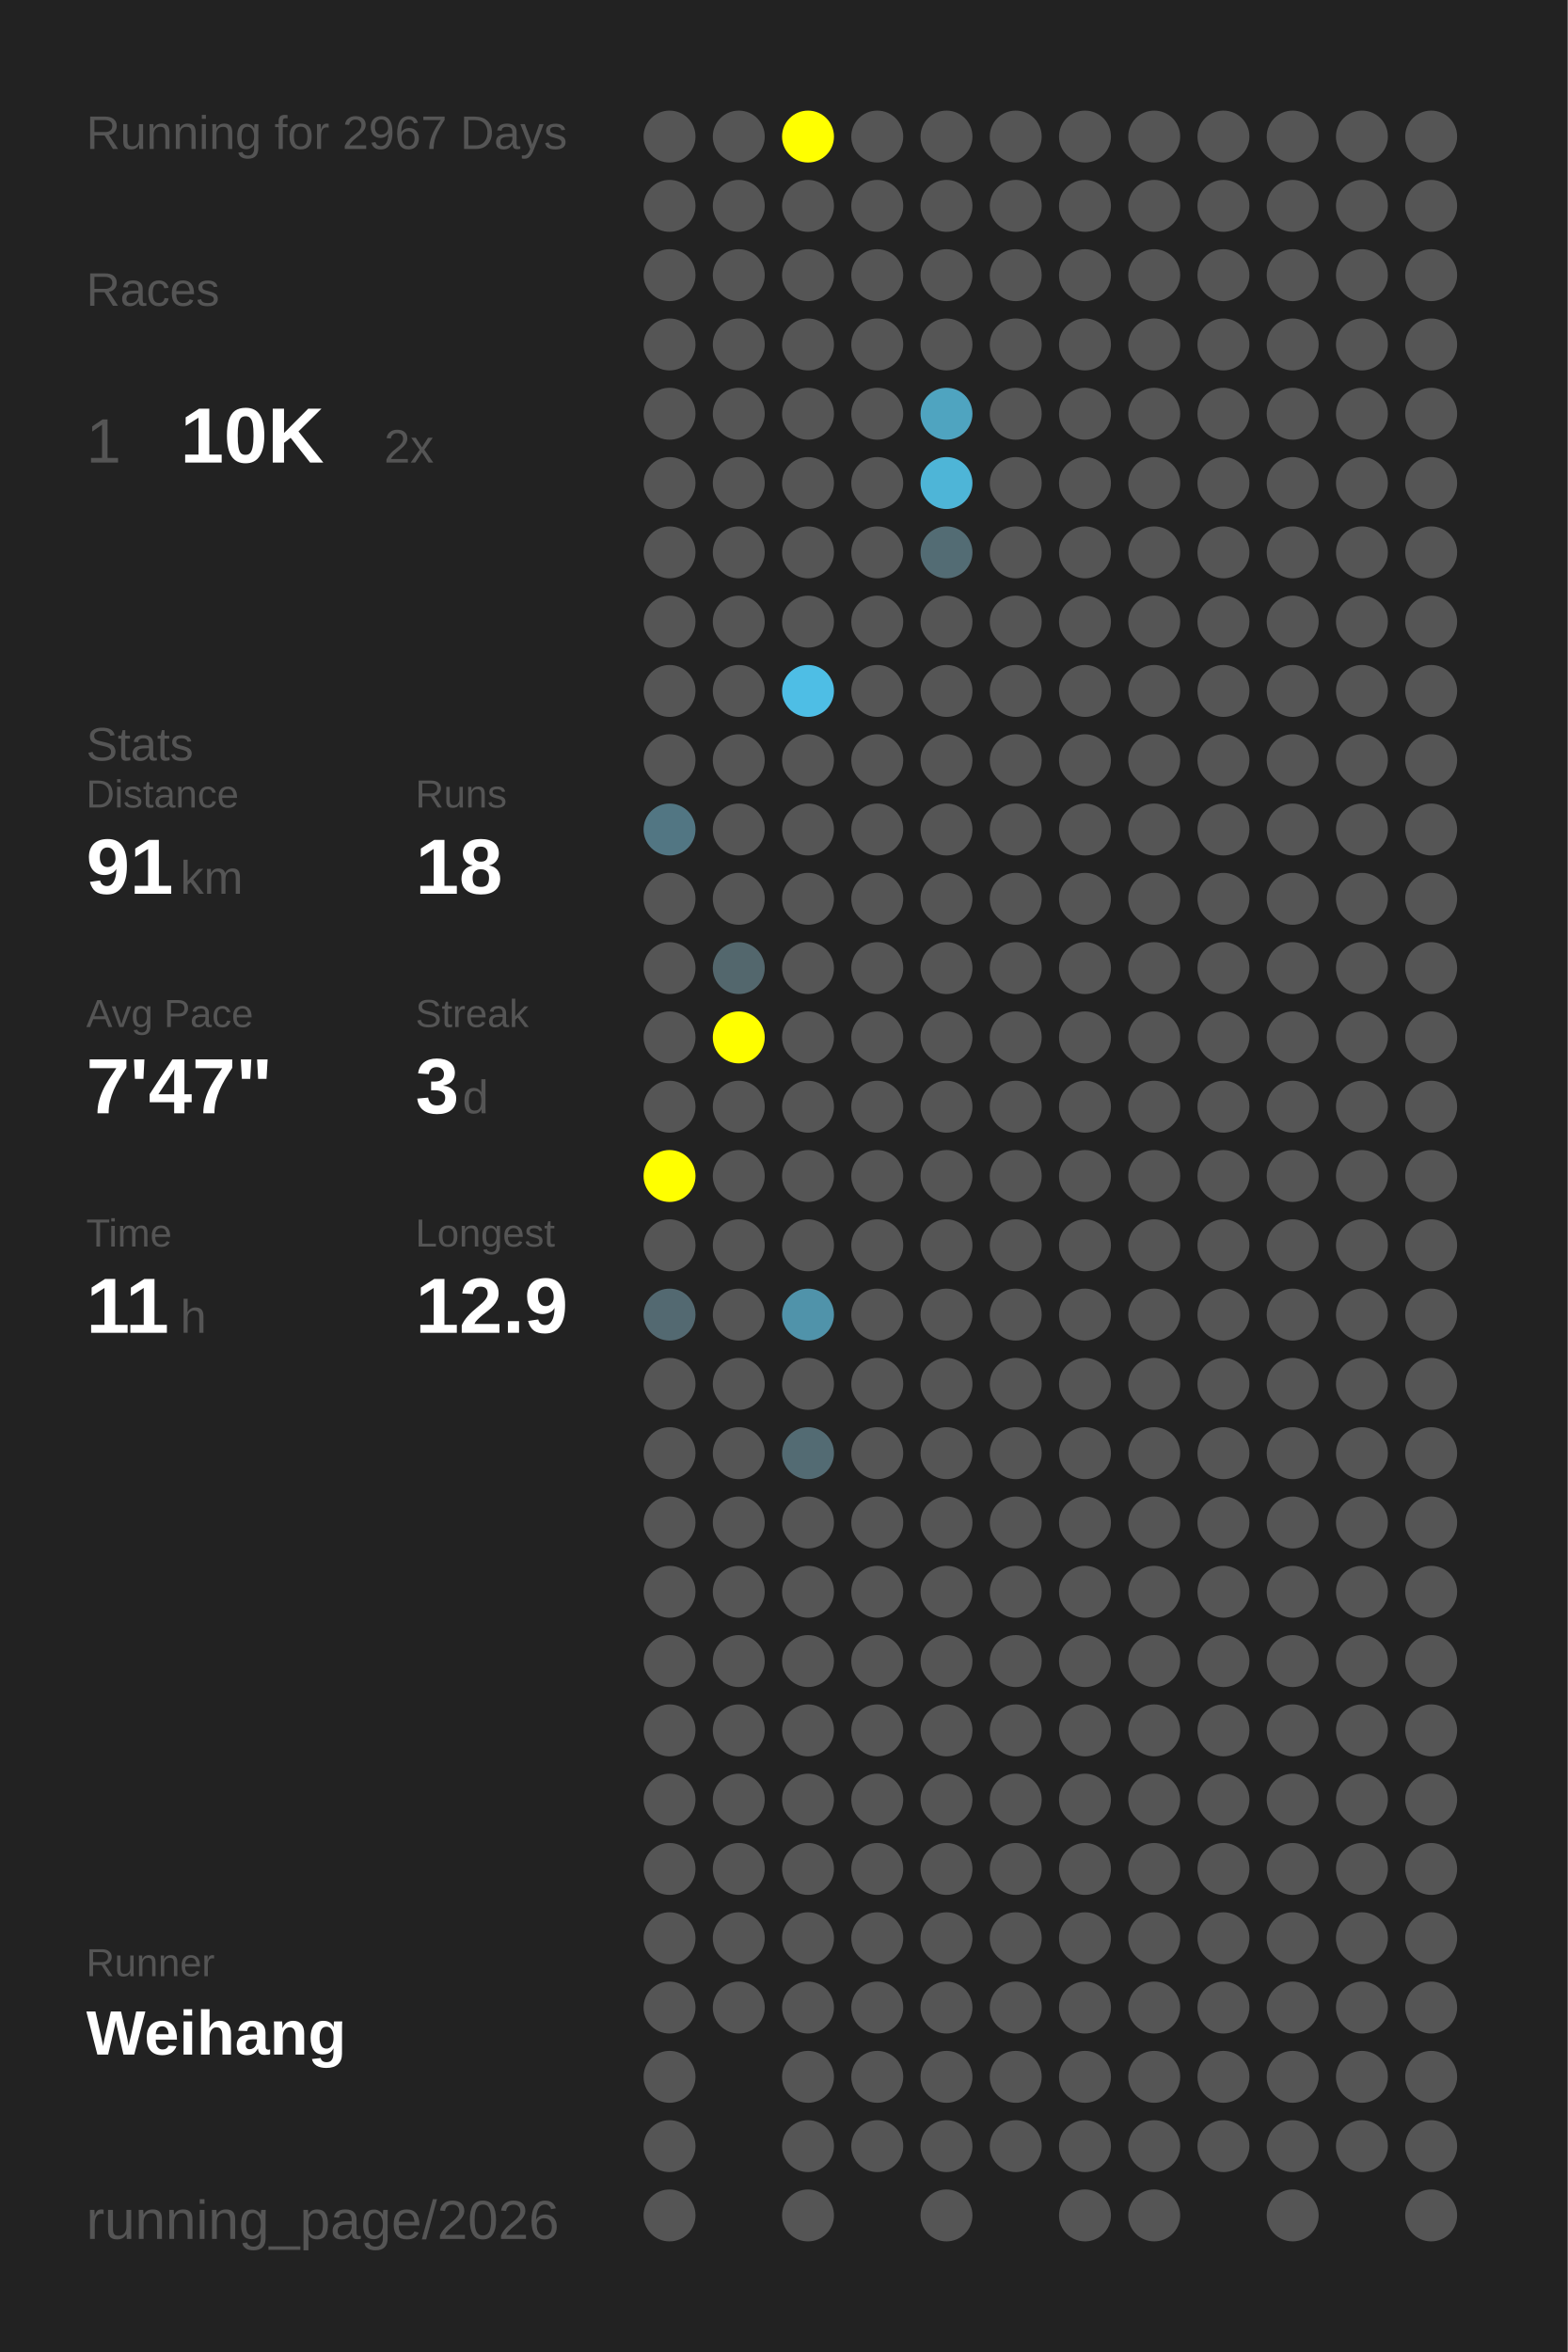
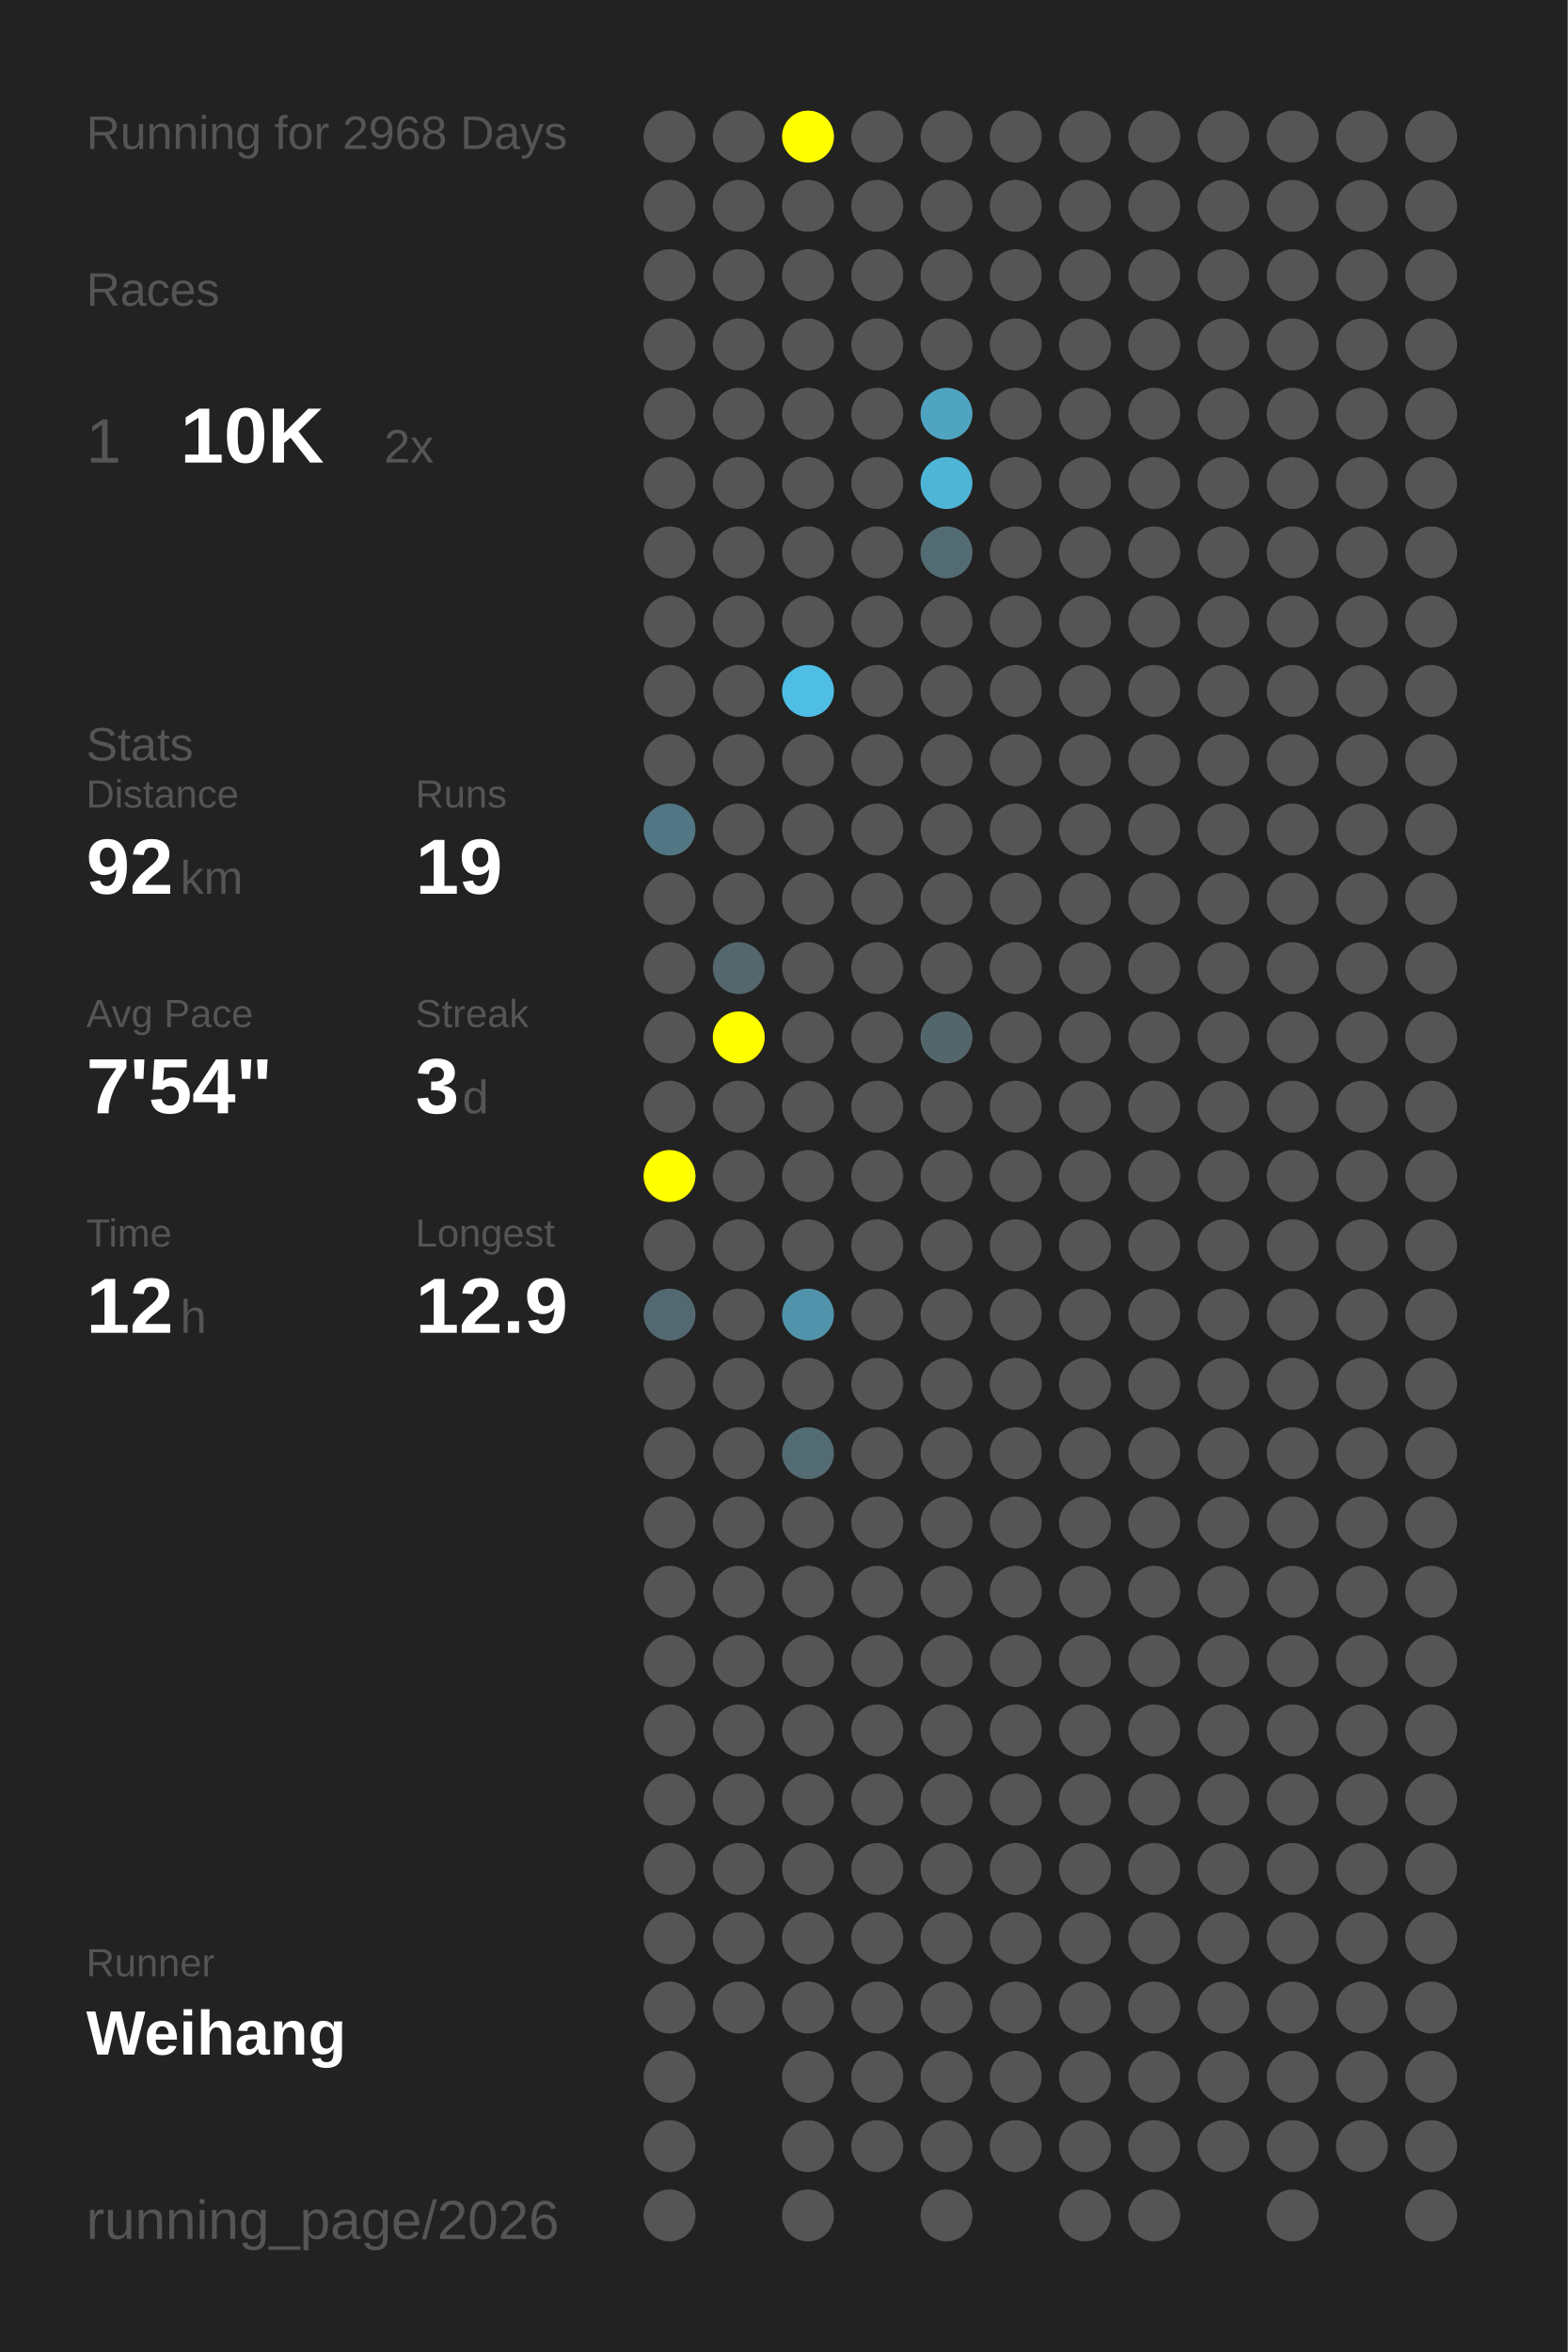
<svg xmlns="http://www.w3.org/2000/svg" baseProfile="full" height="300mm" version="1.1" viewBox="0,0,200,300" width="200mm">
  <defs />
  <rect fill="#222222" height="300" width="200" x="0" y="0" />
-   <text fill="#555555" style="font-size:6px; font-family:Arial;" x="11" y="19">Running for 2967 Days</text>
+   <text fill="#555555" style="font-size:6px; font-family:Arial;" x="11" y="19">Running for 2968 Days</text>
  <text fill="#555555" style="font-size:6px; font-family:Arial;" x="11" y="39">Races</text>
  <text fill="#555555" style="font-size:8px; font-family:Arial;" x="11" y="59">1</text>
  <text fill="#FFFFFF" style="font-size:10px; font-family:Arial; font-weight:bold;" x="23" y="59">10K</text>
  <text fill="#555555" style="font-size:6px; font-family:Arial;" x="49" y="59">2x</text>
  <text fill="#555555" style="font-size:6px; font-family:Arial;" x="11" y="97">Stats</text>
  <text fill="#555555" style="font-size:5px; font-family:Arial;" x="11" y="103">Distance</text>
-   <text fill="#FFFFFF" style="font-size:10px; font-family:Arial; font-weight:bold;" x="11" y="114">91</text>
+   <text fill="#FFFFFF" style="font-size:10px; font-family:Arial; font-weight:bold;" x="11" y="114">92</text>
  <text fill="#555555" style="font-size:6px; font-family:Arial;" x="23" y="114">km</text>
  <text fill="#555555" style="font-size:5px; font-family:Arial;" x="53" y="103">Runs</text>
-   <text fill="#FFFFFF" style="font-size:10px; font-family:Arial; font-weight:bold;" x="53" y="114">18</text>
+   <text fill="#FFFFFF" style="font-size:10px; font-family:Arial; font-weight:bold;" x="53" y="114">19</text>
  <text fill="#555555" style="font-size:5px; font-family:Arial;" x="11" y="131">Avg Pace</text>
-   <text fill="#FFFFFF" style="font-size:10px; font-family:Arial; font-weight:bold;" x="11" y="142">7'47"</text>
+   <text fill="#FFFFFF" style="font-size:10px; font-family:Arial; font-weight:bold;" x="11" y="142">7'54"</text>
  <text fill="#555555" style="font-size:5px; font-family:Arial;" x="53" y="131">Streak</text>
  <text fill="#FFFFFF" style="font-size:10px; font-family:Arial; font-weight:bold;" x="53" y="142">3</text>
  <text fill="#555555" style="font-size:6px; font-family:Arial;" x="59" y="142">d</text>
  <text fill="#555555" style="font-size:5px; font-family:Arial;" x="11" y="159">Time</text>
-   <text fill="#FFFFFF" style="font-size:10px; font-family:Arial; font-weight:bold;" x="11" y="170">11</text>
+   <text fill="#FFFFFF" style="font-size:10px; font-family:Arial; font-weight:bold;" x="11" y="170">12</text>
  <text fill="#555555" style="font-size:6px; font-family:Arial;" x="23" y="170">h</text>
  <text fill="#555555" style="font-size:5px; font-family:Arial;" x="53" y="159">Longest</text>
  <text fill="#FFFFFF" style="font-size:10px; font-family:Arial; font-weight:bold;" x="53" y="170">12.9</text>
  <text fill="#555555" style="font-size:5px; font-family:Arial;" x="11" y="252.065">Runner</text>
  <text fill="#FFFFFF" style="font-size:8px; font-family:Arial; font-weight:bold;" x="11" y="262.065">Weihang</text>
  <text fill="#555555" style="font-size:7px; font-family:Arial;" x="11" y="285.581">running_page/2026</text>
  <circle cx="85.417" cy="17.419" fill="#555555" r="3.312" />
  <circle cx="85.417" cy="26.258" fill="#555555" r="3.312" />
  <circle cx="85.417" cy="35.097" fill="#555555" r="3.312" />
  <circle cx="85.417" cy="43.935" fill="#555555" r="3.312" />
  <circle cx="85.417" cy="52.774" fill="#555555" r="3.312" />
  <circle cx="85.417" cy="61.613" fill="#555555" r="3.312" />
  <circle cx="85.417" cy="70.452" fill="#555555" r="3.312" />
  <circle cx="85.417" cy="79.29" fill="#555555" r="3.312" />
  <circle cx="85.417" cy="88.129" fill="#555555" r="3.312" />
  <circle cx="85.417" cy="96.968" fill="#555555" r="3.312" />
  <circle cx="85.417" cy="105.806" fill="#527683" r="3.312" />
  <circle cx="85.417" cy="114.645" fill="#555555" r="3.312" />
  <circle cx="85.417" cy="123.484" fill="#555555" r="3.312" />
  <circle cx="85.417" cy="132.323" fill="#555555" r="3.312" />
  <circle cx="85.417" cy="141.161" fill="#555555" r="3.312" />
  <circle cx="85.417" cy="150" fill="#FFFF00" r="3.312" />
  <circle cx="85.417" cy="158.839" fill="#555555" r="3.312" />
  <circle cx="85.417" cy="167.677" fill="#536971" r="3.312" />
  <circle cx="85.417" cy="176.516" fill="#555555" r="3.312" />
  <circle cx="85.417" cy="185.355" fill="#555555" r="3.312" />
  <circle cx="85.417" cy="194.194" fill="#555555" r="3.312" />
  <circle cx="85.417" cy="203.032" fill="#555555" r="3.312" />
  <circle cx="85.417" cy="211.871" fill="#555555" r="3.312" />
  <circle cx="85.417" cy="220.71" fill="#555555" r="3.312" />
  <circle cx="85.417" cy="229.548" fill="#555555" r="3.312" />
  <circle cx="85.417" cy="238.387" fill="#555555" r="3.312" />
  <circle cx="85.417" cy="247.226" fill="#555555" r="3.312" />
  <circle cx="85.417" cy="256.065" fill="#555555" r="3.312" />
  <circle cx="85.417" cy="264.903" fill="#555555" r="3.312" />
  <circle cx="85.417" cy="273.742" fill="#555555" r="3.312" />
  <circle cx="85.417" cy="282.581" fill="#555555" r="3.312" />
  <circle cx="94.25" cy="17.419" fill="#555555" r="3.312" />
  <circle cx="94.25" cy="26.258" fill="#555555" r="3.312" />
  <circle cx="94.25" cy="35.097" fill="#555555" r="3.312" />
  <circle cx="94.25" cy="43.935" fill="#555555" r="3.312" />
  <circle cx="94.25" cy="52.774" fill="#555555" r="3.312" />
  <circle cx="94.25" cy="61.613" fill="#555555" r="3.312" />
  <circle cx="94.25" cy="70.452" fill="#555555" r="3.312" />
  <circle cx="94.25" cy="79.29" fill="#555555" r="3.312" />
  <circle cx="94.25" cy="88.129" fill="#555555" r="3.312" />
  <circle cx="94.25" cy="96.968" fill="#555555" r="3.312" />
  <circle cx="94.25" cy="105.806" fill="#555555" r="3.312" />
  <circle cx="94.25" cy="114.645" fill="#555555" r="3.312" />
  <circle cx="94.25" cy="123.484" fill="#53676d" r="3.312" />
  <circle cx="94.25" cy="132.323" fill="#FFFF00" r="3.312" />
  <circle cx="94.25" cy="141.161" fill="#555555" r="3.312" />
  <circle cx="94.25" cy="150" fill="#555555" r="3.312" />
  <circle cx="94.25" cy="158.839" fill="#555555" r="3.312" />
  <circle cx="94.25" cy="167.677" fill="#555555" r="3.312" />
  <circle cx="94.25" cy="176.516" fill="#555555" r="3.312" />
  <circle cx="94.25" cy="185.355" fill="#555555" r="3.312" />
  <circle cx="94.25" cy="194.194" fill="#555555" r="3.312" />
  <circle cx="94.25" cy="203.032" fill="#555555" r="3.312" />
  <circle cx="94.25" cy="211.871" fill="#555555" r="3.312" />
  <circle cx="94.25" cy="220.71" fill="#555555" r="3.312" />
  <circle cx="94.25" cy="229.548" fill="#555555" r="3.312" />
  <circle cx="94.25" cy="238.387" fill="#555555" r="3.312" />
  <circle cx="94.25" cy="247.226" fill="#555555" r="3.312" />
  <circle cx="94.25" cy="256.065" fill="#555555" r="3.312" />
  <circle cx="103.083" cy="17.419" fill="#FFFF00" r="3.312" />
  <circle cx="103.083" cy="26.258" fill="#555555" r="3.312" />
  <circle cx="103.083" cy="35.097" fill="#555555" r="3.312" />
  <circle cx="103.083" cy="43.935" fill="#555555" r="3.312" />
  <circle cx="103.083" cy="52.774" fill="#555555" r="3.312" />
  <circle cx="103.083" cy="61.613" fill="#555555" r="3.312" />
  <circle cx="103.083" cy="70.452" fill="#555555" r="3.312" />
  <circle cx="103.083" cy="79.29" fill="#555555" r="3.312" />
  <circle cx="103.083" cy="88.129" fill="#4ebee5" r="3.312" />
  <circle cx="103.083" cy="96.968" fill="#555555" r="3.312" />
  <circle cx="103.083" cy="105.806" fill="#555555" r="3.312" />
  <circle cx="103.083" cy="114.645" fill="#555555" r="3.312" />
  <circle cx="103.083" cy="123.484" fill="#555555" r="3.312" />
  <circle cx="103.083" cy="132.323" fill="#555555" r="3.312" />
  <circle cx="103.083" cy="141.161" fill="#555555" r="3.312" />
  <circle cx="103.083" cy="150" fill="#555555" r="3.312" />
  <circle cx="103.083" cy="158.839" fill="#555555" r="3.312" />
  <circle cx="103.083" cy="167.677" fill="#5093aa" r="3.312" />
  <circle cx="103.083" cy="176.516" fill="#555555" r="3.312" />
  <circle cx="103.083" cy="185.355" fill="#536b73" r="3.312" />
  <circle cx="103.083" cy="194.194" fill="#555555" r="3.312" />
  <circle cx="103.083" cy="203.032" fill="#555555" r="3.312" />
  <circle cx="103.083" cy="211.871" fill="#555555" r="3.312" />
  <circle cx="103.083" cy="220.71" fill="#555555" r="3.312" />
  <circle cx="103.083" cy="229.548" fill="#555555" r="3.312" />
  <circle cx="103.083" cy="238.387" fill="#555555" r="3.312" />
  <circle cx="103.083" cy="247.226" fill="#555555" r="3.312" />
  <circle cx="103.083" cy="256.065" fill="#555555" r="3.312" />
  <circle cx="103.083" cy="264.903" fill="#555555" r="3.312" />
  <circle cx="103.083" cy="273.742" fill="#555555" r="3.312" />
  <circle cx="103.083" cy="282.581" fill="#555555" r="3.312" />
  <circle cx="111.917" cy="17.419" fill="#555555" r="3.312" />
  <circle cx="111.917" cy="26.258" fill="#555555" r="3.312" />
  <circle cx="111.917" cy="35.097" fill="#555555" r="3.312" />
  <circle cx="111.917" cy="43.935" fill="#555555" r="3.312" />
  <circle cx="111.917" cy="52.774" fill="#555555" r="3.312" />
  <circle cx="111.917" cy="61.613" fill="#555555" r="3.312" />
  <circle cx="111.917" cy="70.452" fill="#555555" r="3.312" />
  <circle cx="111.917" cy="79.29" fill="#555555" r="3.312" />
  <circle cx="111.917" cy="88.129" fill="#555555" r="3.312" />
  <circle cx="111.917" cy="96.968" fill="#555555" r="3.312" />
  <circle cx="111.917" cy="105.806" fill="#555555" r="3.312" />
  <circle cx="111.917" cy="114.645" fill="#555555" r="3.312" />
  <circle cx="111.917" cy="123.484" fill="#555555" r="3.312" />
  <circle cx="111.917" cy="132.323" fill="#555555" r="3.312" />
  <circle cx="111.917" cy="141.161" fill="#555555" r="3.312" />
  <circle cx="111.917" cy="150" fill="#555555" r="3.312" />
  <circle cx="111.917" cy="158.839" fill="#555555" r="3.312" />
  <circle cx="111.917" cy="167.677" fill="#555555" r="3.312" />
  <circle cx="111.917" cy="176.516" fill="#555555" r="3.312" />
  <circle cx="111.917" cy="185.355" fill="#555555" r="3.312" />
  <circle cx="111.917" cy="194.194" fill="#555555" r="3.312" />
  <circle cx="111.917" cy="203.032" fill="#555555" r="3.312" />
  <circle cx="111.917" cy="211.871" fill="#555555" r="3.312" />
  <circle cx="111.917" cy="220.71" fill="#555555" r="3.312" />
  <circle cx="111.917" cy="229.548" fill="#555555" r="3.312" />
  <circle cx="111.917" cy="238.387" fill="#555555" r="3.312" />
  <circle cx="111.917" cy="247.226" fill="#555555" r="3.312" />
  <circle cx="111.917" cy="256.065" fill="#555555" r="3.312" />
  <circle cx="111.917" cy="264.903" fill="#555555" r="3.312" />
  <circle cx="111.917" cy="273.742" fill="#555555" r="3.312" />
  <circle cx="120.75" cy="17.419" fill="#555555" r="3.312" />
  <circle cx="120.75" cy="26.258" fill="#555555" r="3.312" />
  <circle cx="120.75" cy="35.097" fill="#555555" r="3.312" />
  <circle cx="120.75" cy="43.935" fill="#555555" r="3.312" />
  <circle cx="120.75" cy="52.774" fill="#4fa4c0" r="3.312" />
  <circle cx="120.75" cy="61.613" fill="#4eb5d7" r="3.312" />
  <circle cx="120.75" cy="70.452" fill="#536c74" r="3.312" />
  <circle cx="120.75" cy="79.29" fill="#555555" r="3.312" />
  <circle cx="120.75" cy="88.129" fill="#555555" r="3.312" />
  <circle cx="120.75" cy="96.968" fill="#555555" r="3.312" />
  <circle cx="120.75" cy="105.806" fill="#555555" r="3.312" />
  <circle cx="120.75" cy="114.645" fill="#555555" r="3.312" />
  <circle cx="120.75" cy="123.484" fill="#555555" r="3.312" />
-   <circle cx="120.75" cy="132.323" fill="#555555" r="3.312" />
+   <circle cx="120.75" cy="132.323" fill="#53666c" r="3.312" />
  <circle cx="120.75" cy="141.161" fill="#555555" r="3.312" />
  <circle cx="120.75" cy="150" fill="#555555" r="3.312" />
  <circle cx="120.75" cy="158.839" fill="#555555" r="3.312" />
  <circle cx="120.75" cy="167.677" fill="#555555" r="3.312" />
  <circle cx="120.75" cy="176.516" fill="#555555" r="3.312" />
  <circle cx="120.75" cy="185.355" fill="#555555" r="3.312" />
  <circle cx="120.75" cy="194.194" fill="#555555" r="3.312" />
  <circle cx="120.75" cy="203.032" fill="#555555" r="3.312" />
  <circle cx="120.75" cy="211.871" fill="#555555" r="3.312" />
  <circle cx="120.75" cy="220.71" fill="#555555" r="3.312" />
  <circle cx="120.75" cy="229.548" fill="#555555" r="3.312" />
  <circle cx="120.75" cy="238.387" fill="#555555" r="3.312" />
  <circle cx="120.75" cy="247.226" fill="#555555" r="3.312" />
  <circle cx="120.75" cy="256.065" fill="#555555" r="3.312" />
  <circle cx="120.75" cy="264.903" fill="#555555" r="3.312" />
  <circle cx="120.75" cy="273.742" fill="#555555" r="3.312" />
  <circle cx="120.75" cy="282.581" fill="#555555" r="3.312" />
  <circle cx="129.583" cy="17.419" fill="#555555" r="3.312" />
  <circle cx="129.583" cy="26.258" fill="#555555" r="3.312" />
  <circle cx="129.583" cy="35.097" fill="#555555" r="3.312" />
  <circle cx="129.583" cy="43.935" fill="#555555" r="3.312" />
  <circle cx="129.583" cy="52.774" fill="#555555" r="3.312" />
  <circle cx="129.583" cy="61.613" fill="#555555" r="3.312" />
  <circle cx="129.583" cy="70.452" fill="#555555" r="3.312" />
  <circle cx="129.583" cy="79.29" fill="#555555" r="3.312" />
  <circle cx="129.583" cy="88.129" fill="#555555" r="3.312" />
  <circle cx="129.583" cy="96.968" fill="#555555" r="3.312" />
  <circle cx="129.583" cy="105.806" fill="#555555" r="3.312" />
  <circle cx="129.583" cy="114.645" fill="#555555" r="3.312" />
  <circle cx="129.583" cy="123.484" fill="#555555" r="3.312" />
  <circle cx="129.583" cy="132.323" fill="#555555" r="3.312" />
  <circle cx="129.583" cy="141.161" fill="#555555" r="3.312" />
  <circle cx="129.583" cy="150" fill="#555555" r="3.312" />
  <circle cx="129.583" cy="158.839" fill="#555555" r="3.312" />
  <circle cx="129.583" cy="167.677" fill="#555555" r="3.312" />
  <circle cx="129.583" cy="176.516" fill="#555555" r="3.312" />
  <circle cx="129.583" cy="185.355" fill="#555555" r="3.312" />
  <circle cx="129.583" cy="194.194" fill="#555555" r="3.312" />
  <circle cx="129.583" cy="203.032" fill="#555555" r="3.312" />
  <circle cx="129.583" cy="211.871" fill="#555555" r="3.312" />
  <circle cx="129.583" cy="220.71" fill="#555555" r="3.312" />
  <circle cx="129.583" cy="229.548" fill="#555555" r="3.312" />
  <circle cx="129.583" cy="238.387" fill="#555555" r="3.312" />
  <circle cx="129.583" cy="247.226" fill="#555555" r="3.312" />
  <circle cx="129.583" cy="256.065" fill="#555555" r="3.312" />
  <circle cx="129.583" cy="264.903" fill="#555555" r="3.312" />
  <circle cx="129.583" cy="273.742" fill="#555555" r="3.312" />
  <circle cx="138.417" cy="17.419" fill="#555555" r="3.312" />
  <circle cx="138.417" cy="26.258" fill="#555555" r="3.312" />
  <circle cx="138.417" cy="35.097" fill="#555555" r="3.312" />
  <circle cx="138.417" cy="43.935" fill="#555555" r="3.312" />
  <circle cx="138.417" cy="52.774" fill="#555555" r="3.312" />
  <circle cx="138.417" cy="61.613" fill="#555555" r="3.312" />
  <circle cx="138.417" cy="70.452" fill="#555555" r="3.312" />
  <circle cx="138.417" cy="79.29" fill="#555555" r="3.312" />
  <circle cx="138.417" cy="88.129" fill="#555555" r="3.312" />
  <circle cx="138.417" cy="96.968" fill="#555555" r="3.312" />
  <circle cx="138.417" cy="105.806" fill="#555555" r="3.312" />
  <circle cx="138.417" cy="114.645" fill="#555555" r="3.312" />
  <circle cx="138.417" cy="123.484" fill="#555555" r="3.312" />
  <circle cx="138.417" cy="132.323" fill="#555555" r="3.312" />
  <circle cx="138.417" cy="141.161" fill="#555555" r="3.312" />
  <circle cx="138.417" cy="150" fill="#555555" r="3.312" />
  <circle cx="138.417" cy="158.839" fill="#555555" r="3.312" />
  <circle cx="138.417" cy="167.677" fill="#555555" r="3.312" />
  <circle cx="138.417" cy="176.516" fill="#555555" r="3.312" />
  <circle cx="138.417" cy="185.355" fill="#555555" r="3.312" />
  <circle cx="138.417" cy="194.194" fill="#555555" r="3.312" />
  <circle cx="138.417" cy="203.032" fill="#555555" r="3.312" />
  <circle cx="138.417" cy="211.871" fill="#555555" r="3.312" />
  <circle cx="138.417" cy="220.71" fill="#555555" r="3.312" />
  <circle cx="138.417" cy="229.548" fill="#555555" r="3.312" />
  <circle cx="138.417" cy="238.387" fill="#555555" r="3.312" />
  <circle cx="138.417" cy="247.226" fill="#555555" r="3.312" />
  <circle cx="138.417" cy="256.065" fill="#555555" r="3.312" />
  <circle cx="138.417" cy="264.903" fill="#555555" r="3.312" />
  <circle cx="138.417" cy="273.742" fill="#555555" r="3.312" />
  <circle cx="138.417" cy="282.581" fill="#555555" r="3.312" />
  <circle cx="147.25" cy="17.419" fill="#555555" r="3.312" />
  <circle cx="147.25" cy="26.258" fill="#555555" r="3.312" />
  <circle cx="147.25" cy="35.097" fill="#555555" r="3.312" />
  <circle cx="147.25" cy="43.935" fill="#555555" r="3.312" />
  <circle cx="147.25" cy="52.774" fill="#555555" r="3.312" />
  <circle cx="147.25" cy="61.613" fill="#555555" r="3.312" />
  <circle cx="147.25" cy="70.452" fill="#555555" r="3.312" />
  <circle cx="147.25" cy="79.29" fill="#555555" r="3.312" />
  <circle cx="147.25" cy="88.129" fill="#555555" r="3.312" />
  <circle cx="147.25" cy="96.968" fill="#555555" r="3.312" />
  <circle cx="147.25" cy="105.806" fill="#555555" r="3.312" />
  <circle cx="147.25" cy="114.645" fill="#555555" r="3.312" />
  <circle cx="147.25" cy="123.484" fill="#555555" r="3.312" />
  <circle cx="147.25" cy="132.323" fill="#555555" r="3.312" />
  <circle cx="147.25" cy="141.161" fill="#555555" r="3.312" />
  <circle cx="147.25" cy="150" fill="#555555" r="3.312" />
  <circle cx="147.25" cy="158.839" fill="#555555" r="3.312" />
  <circle cx="147.25" cy="167.677" fill="#555555" r="3.312" />
  <circle cx="147.25" cy="176.516" fill="#555555" r="3.312" />
  <circle cx="147.25" cy="185.355" fill="#555555" r="3.312" />
  <circle cx="147.25" cy="194.194" fill="#555555" r="3.312" />
  <circle cx="147.25" cy="203.032" fill="#555555" r="3.312" />
  <circle cx="147.25" cy="211.871" fill="#555555" r="3.312" />
  <circle cx="147.25" cy="220.71" fill="#555555" r="3.312" />
  <circle cx="147.25" cy="229.548" fill="#555555" r="3.312" />
  <circle cx="147.25" cy="238.387" fill="#555555" r="3.312" />
  <circle cx="147.25" cy="247.226" fill="#555555" r="3.312" />
  <circle cx="147.25" cy="256.065" fill="#555555" r="3.312" />
  <circle cx="147.25" cy="264.903" fill="#555555" r="3.312" />
  <circle cx="147.25" cy="273.742" fill="#555555" r="3.312" />
  <circle cx="147.25" cy="282.581" fill="#555555" r="3.312" />
  <circle cx="156.083" cy="17.419" fill="#555555" r="3.312" />
  <circle cx="156.083" cy="26.258" fill="#555555" r="3.312" />
  <circle cx="156.083" cy="35.097" fill="#555555" r="3.312" />
  <circle cx="156.083" cy="43.935" fill="#555555" r="3.312" />
  <circle cx="156.083" cy="52.774" fill="#555555" r="3.312" />
  <circle cx="156.083" cy="61.613" fill="#555555" r="3.312" />
  <circle cx="156.083" cy="70.452" fill="#555555" r="3.312" />
  <circle cx="156.083" cy="79.29" fill="#555555" r="3.312" />
  <circle cx="156.083" cy="88.129" fill="#555555" r="3.312" />
  <circle cx="156.083" cy="96.968" fill="#555555" r="3.312" />
  <circle cx="156.083" cy="105.806" fill="#555555" r="3.312" />
  <circle cx="156.083" cy="114.645" fill="#555555" r="3.312" />
  <circle cx="156.083" cy="123.484" fill="#555555" r="3.312" />
  <circle cx="156.083" cy="132.323" fill="#555555" r="3.312" />
  <circle cx="156.083" cy="141.161" fill="#555555" r="3.312" />
  <circle cx="156.083" cy="150" fill="#555555" r="3.312" />
  <circle cx="156.083" cy="158.839" fill="#555555" r="3.312" />
  <circle cx="156.083" cy="167.677" fill="#555555" r="3.312" />
  <circle cx="156.083" cy="176.516" fill="#555555" r="3.312" />
  <circle cx="156.083" cy="185.355" fill="#555555" r="3.312" />
  <circle cx="156.083" cy="194.194" fill="#555555" r="3.312" />
  <circle cx="156.083" cy="203.032" fill="#555555" r="3.312" />
  <circle cx="156.083" cy="211.871" fill="#555555" r="3.312" />
  <circle cx="156.083" cy="220.71" fill="#555555" r="3.312" />
  <circle cx="156.083" cy="229.548" fill="#555555" r="3.312" />
  <circle cx="156.083" cy="238.387" fill="#555555" r="3.312" />
  <circle cx="156.083" cy="247.226" fill="#555555" r="3.312" />
  <circle cx="156.083" cy="256.065" fill="#555555" r="3.312" />
  <circle cx="156.083" cy="264.903" fill="#555555" r="3.312" />
  <circle cx="156.083" cy="273.742" fill="#555555" r="3.312" />
  <circle cx="164.917" cy="17.419" fill="#555555" r="3.312" />
  <circle cx="164.917" cy="26.258" fill="#555555" r="3.312" />
  <circle cx="164.917" cy="35.097" fill="#555555" r="3.312" />
  <circle cx="164.917" cy="43.935" fill="#555555" r="3.312" />
  <circle cx="164.917" cy="52.774" fill="#555555" r="3.312" />
  <circle cx="164.917" cy="61.613" fill="#555555" r="3.312" />
  <circle cx="164.917" cy="70.452" fill="#555555" r="3.312" />
  <circle cx="164.917" cy="79.29" fill="#555555" r="3.312" />
  <circle cx="164.917" cy="88.129" fill="#555555" r="3.312" />
  <circle cx="164.917" cy="96.968" fill="#555555" r="3.312" />
  <circle cx="164.917" cy="105.806" fill="#555555" r="3.312" />
  <circle cx="164.917" cy="114.645" fill="#555555" r="3.312" />
  <circle cx="164.917" cy="123.484" fill="#555555" r="3.312" />
  <circle cx="164.917" cy="132.323" fill="#555555" r="3.312" />
  <circle cx="164.917" cy="141.161" fill="#555555" r="3.312" />
  <circle cx="164.917" cy="150" fill="#555555" r="3.312" />
  <circle cx="164.917" cy="158.839" fill="#555555" r="3.312" />
  <circle cx="164.917" cy="167.677" fill="#555555" r="3.312" />
  <circle cx="164.917" cy="176.516" fill="#555555" r="3.312" />
  <circle cx="164.917" cy="185.355" fill="#555555" r="3.312" />
  <circle cx="164.917" cy="194.194" fill="#555555" r="3.312" />
  <circle cx="164.917" cy="203.032" fill="#555555" r="3.312" />
  <circle cx="164.917" cy="211.871" fill="#555555" r="3.312" />
  <circle cx="164.917" cy="220.71" fill="#555555" r="3.312" />
  <circle cx="164.917" cy="229.548" fill="#555555" r="3.312" />
  <circle cx="164.917" cy="238.387" fill="#555555" r="3.312" />
  <circle cx="164.917" cy="247.226" fill="#555555" r="3.312" />
  <circle cx="164.917" cy="256.065" fill="#555555" r="3.312" />
  <circle cx="164.917" cy="264.903" fill="#555555" r="3.312" />
  <circle cx="164.917" cy="273.742" fill="#555555" r="3.312" />
  <circle cx="164.917" cy="282.581" fill="#555555" r="3.312" />
  <circle cx="173.75" cy="17.419" fill="#555555" r="3.312" />
  <circle cx="173.75" cy="26.258" fill="#555555" r="3.312" />
  <circle cx="173.75" cy="35.097" fill="#555555" r="3.312" />
  <circle cx="173.75" cy="43.935" fill="#555555" r="3.312" />
  <circle cx="173.75" cy="52.774" fill="#555555" r="3.312" />
  <circle cx="173.75" cy="61.613" fill="#555555" r="3.312" />
  <circle cx="173.75" cy="70.452" fill="#555555" r="3.312" />
  <circle cx="173.75" cy="79.29" fill="#555555" r="3.312" />
  <circle cx="173.75" cy="88.129" fill="#555555" r="3.312" />
  <circle cx="173.75" cy="96.968" fill="#555555" r="3.312" />
  <circle cx="173.75" cy="105.806" fill="#555555" r="3.312" />
  <circle cx="173.75" cy="114.645" fill="#555555" r="3.312" />
  <circle cx="173.75" cy="123.484" fill="#555555" r="3.312" />
  <circle cx="173.75" cy="132.323" fill="#555555" r="3.312" />
  <circle cx="173.75" cy="141.161" fill="#555555" r="3.312" />
  <circle cx="173.75" cy="150" fill="#555555" r="3.312" />
  <circle cx="173.75" cy="158.839" fill="#555555" r="3.312" />
  <circle cx="173.75" cy="167.677" fill="#555555" r="3.312" />
  <circle cx="173.75" cy="176.516" fill="#555555" r="3.312" />
  <circle cx="173.75" cy="185.355" fill="#555555" r="3.312" />
  <circle cx="173.75" cy="194.194" fill="#555555" r="3.312" />
  <circle cx="173.75" cy="203.032" fill="#555555" r="3.312" />
  <circle cx="173.75" cy="211.871" fill="#555555" r="3.312" />
  <circle cx="173.75" cy="220.71" fill="#555555" r="3.312" />
  <circle cx="173.75" cy="229.548" fill="#555555" r="3.312" />
  <circle cx="173.75" cy="238.387" fill="#555555" r="3.312" />
  <circle cx="173.75" cy="247.226" fill="#555555" r="3.312" />
  <circle cx="173.75" cy="256.065" fill="#555555" r="3.312" />
  <circle cx="173.75" cy="264.903" fill="#555555" r="3.312" />
  <circle cx="173.75" cy="273.742" fill="#555555" r="3.312" />
  <circle cx="182.583" cy="17.419" fill="#555555" r="3.312" />
  <circle cx="182.583" cy="26.258" fill="#555555" r="3.312" />
  <circle cx="182.583" cy="35.097" fill="#555555" r="3.312" />
  <circle cx="182.583" cy="43.935" fill="#555555" r="3.312" />
  <circle cx="182.583" cy="52.774" fill="#555555" r="3.312" />
  <circle cx="182.583" cy="61.613" fill="#555555" r="3.312" />
  <circle cx="182.583" cy="70.452" fill="#555555" r="3.312" />
  <circle cx="182.583" cy="79.29" fill="#555555" r="3.312" />
  <circle cx="182.583" cy="88.129" fill="#555555" r="3.312" />
  <circle cx="182.583" cy="96.968" fill="#555555" r="3.312" />
  <circle cx="182.583" cy="105.806" fill="#555555" r="3.312" />
  <circle cx="182.583" cy="114.645" fill="#555555" r="3.312" />
  <circle cx="182.583" cy="123.484" fill="#555555" r="3.312" />
  <circle cx="182.583" cy="132.323" fill="#555555" r="3.312" />
  <circle cx="182.583" cy="141.161" fill="#555555" r="3.312" />
  <circle cx="182.583" cy="150" fill="#555555" r="3.312" />
  <circle cx="182.583" cy="158.839" fill="#555555" r="3.312" />
  <circle cx="182.583" cy="167.677" fill="#555555" r="3.312" />
  <circle cx="182.583" cy="176.516" fill="#555555" r="3.312" />
  <circle cx="182.583" cy="185.355" fill="#555555" r="3.312" />
  <circle cx="182.583" cy="194.194" fill="#555555" r="3.312" />
  <circle cx="182.583" cy="203.032" fill="#555555" r="3.312" />
  <circle cx="182.583" cy="211.871" fill="#555555" r="3.312" />
  <circle cx="182.583" cy="220.71" fill="#555555" r="3.312" />
  <circle cx="182.583" cy="229.548" fill="#555555" r="3.312" />
  <circle cx="182.583" cy="238.387" fill="#555555" r="3.312" />
  <circle cx="182.583" cy="247.226" fill="#555555" r="3.312" />
  <circle cx="182.583" cy="256.065" fill="#555555" r="3.312" />
  <circle cx="182.583" cy="264.903" fill="#555555" r="3.312" />
  <circle cx="182.583" cy="273.742" fill="#555555" r="3.312" />
  <circle cx="182.583" cy="282.581" fill="#555555" r="3.312" />
</svg>
